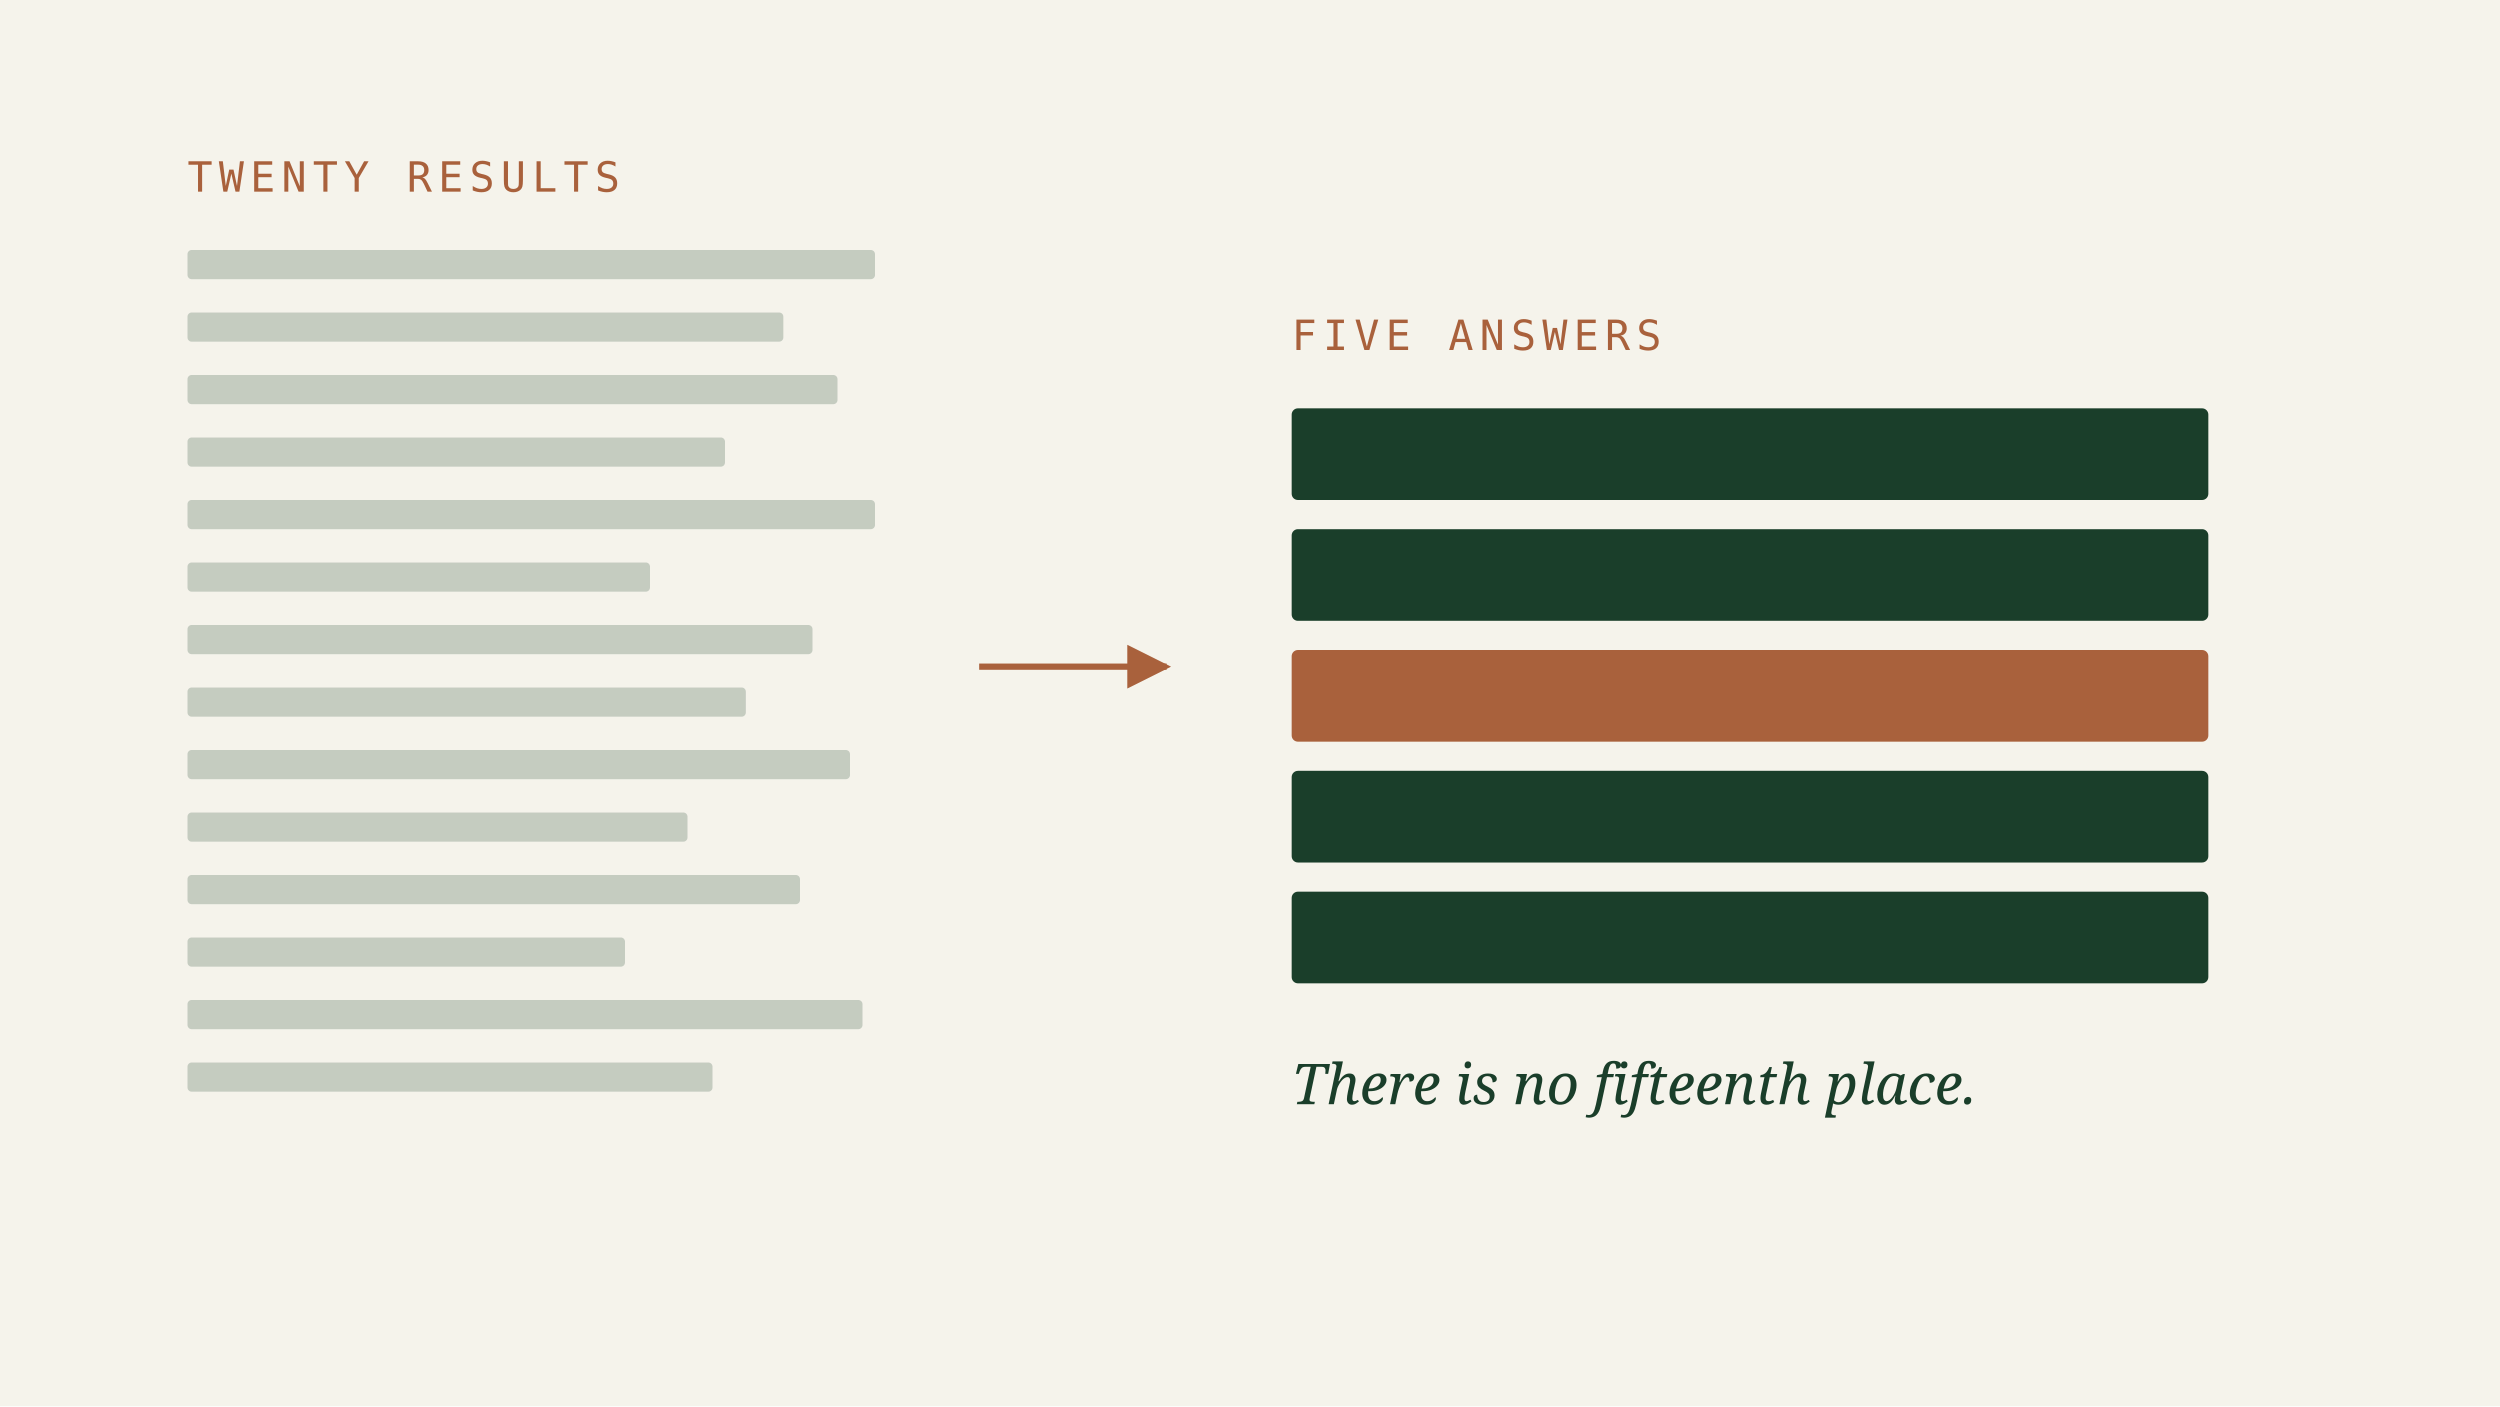
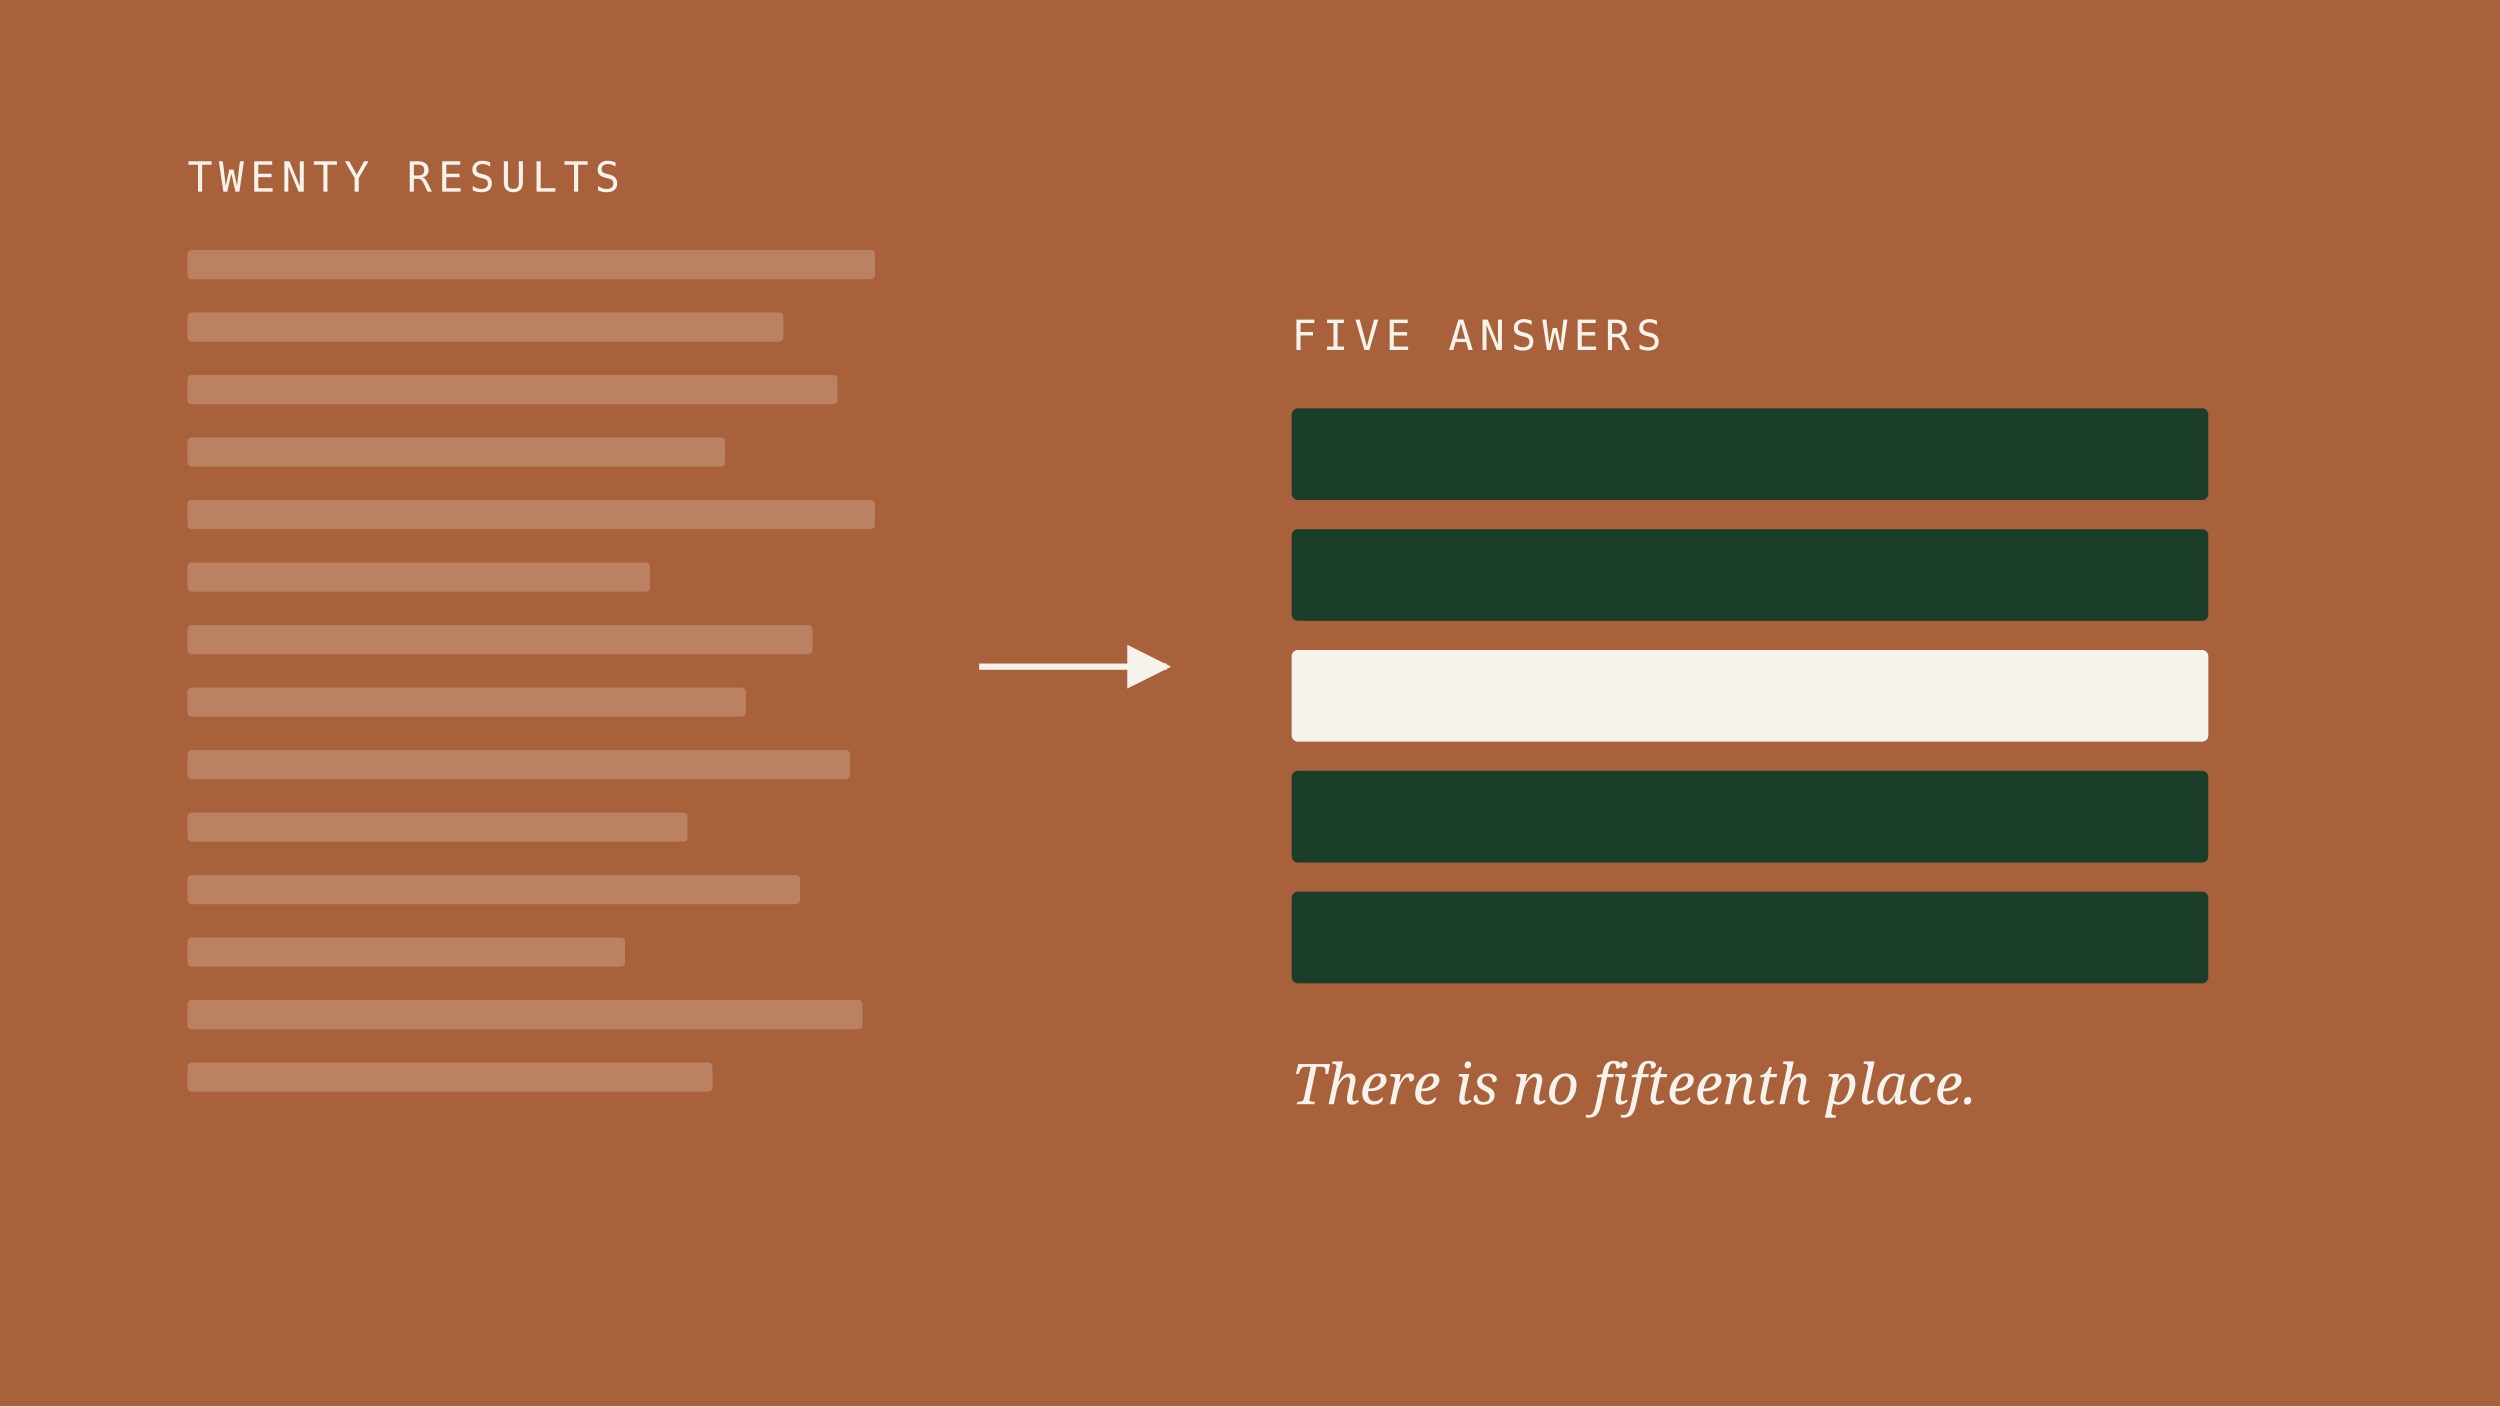
<svg xmlns="http://www.w3.org/2000/svg" viewBox="0 0 1200 675" width="1200" height="675" role="img" aria-label="Twenty search results collapsing into a shortlist of five, one highlighted">
-   <rect width="1200" height="675" fill="#F5F3EB" />
-   <g fill="#1A3E2A" opacity=".22">
+   <rect width="1200" height="675" fill="#A9613C" />
+   <g fill="#F5F3EB" opacity=".22">
    <rect x="90" y="120" width="330" height="14" rx="2" />
    <rect x="90" y="150" width="286" height="14" rx="2" />
    <rect x="90" y="180" width="312" height="14" rx="2" />
    <rect x="90" y="210" width="258" height="14" rx="2" />
    <rect x="90" y="240" width="330" height="14" rx="2" />
    <rect x="90" y="270" width="222" height="14" rx="2" />
    <rect x="90" y="300" width="300" height="14" rx="2" />
    <rect x="90" y="330" width="268" height="14" rx="2" />
    <rect x="90" y="360" width="318" height="14" rx="2" />
    <rect x="90" y="390" width="240" height="14" rx="2" />
    <rect x="90" y="420" width="294" height="14" rx="2" />
    <rect x="90" y="450" width="210" height="14" rx="2" />
    <rect x="90" y="480" width="324" height="14" rx="2" />
    <rect x="90" y="510" width="252" height="14" rx="2" />
  </g>
-   <path d="M470 320 L560 320" stroke="#A9613C" stroke-width="3" marker-end="url(#a)" />
+   <path d="M470 320 L560 320" stroke="#F5F3EB" stroke-width="3" marker-end="url(#a)" />
  <defs>
    <marker id="a" viewBox="0 0 10 10" refX="9" refY="5" markerWidth="7" markerHeight="7" orient="auto">
-       <path d="M0,0 L10,5 L0,10 z" fill="#A9613C" />
+       <path d="M0,0 L10,5 L0,10 z" fill="#F5F3EB" />
    </marker>
  </defs>
  <g>
    <rect x="620" y="196" width="440" height="44" rx="3" fill="#1A3E2A" />
    <rect x="620" y="254" width="440" height="44" rx="3" fill="#1A3E2A" />
-     <rect x="620" y="312" width="440" height="44" rx="3" fill="#A9613C" />
+     <rect x="620" y="312" width="440" height="44" rx="3" fill="#F5F3EB" />
    <rect x="620" y="370" width="440" height="44" rx="3" fill="#1A3E2A" />
    <rect x="620" y="428" width="440" height="44" rx="3" fill="#1A3E2A" />
  </g>
-   <text x="90" y="92" font-family="IBM Plex Mono, monospace" font-size="20" letter-spacing="3" fill="#A9613C">TWENTY RESULTS</text>
-   <text x="620" y="168" font-family="IBM Plex Mono, monospace" font-size="20" letter-spacing="3" fill="#A9613C">FIVE ANSWERS</text>
-   <text x="620" y="530" font-family="Georgia, serif" font-size="27" font-style="italic" fill="#1A3E2A">There is no fifteenth place.</text>
+   <text x="90" y="92" font-family="IBM Plex Mono, monospace" font-size="20" letter-spacing="3" fill="#F5F3EB">TWENTY RESULTS</text>
+   <text x="620" y="168" font-family="IBM Plex Mono, monospace" font-size="20" letter-spacing="3" fill="#F5F3EB">FIVE ANSWERS</text>
+   <text x="620" y="530" font-family="Georgia, serif" font-size="27" font-style="italic" fill="#F5F3EB">There is no fifteenth place.</text>
</svg>
